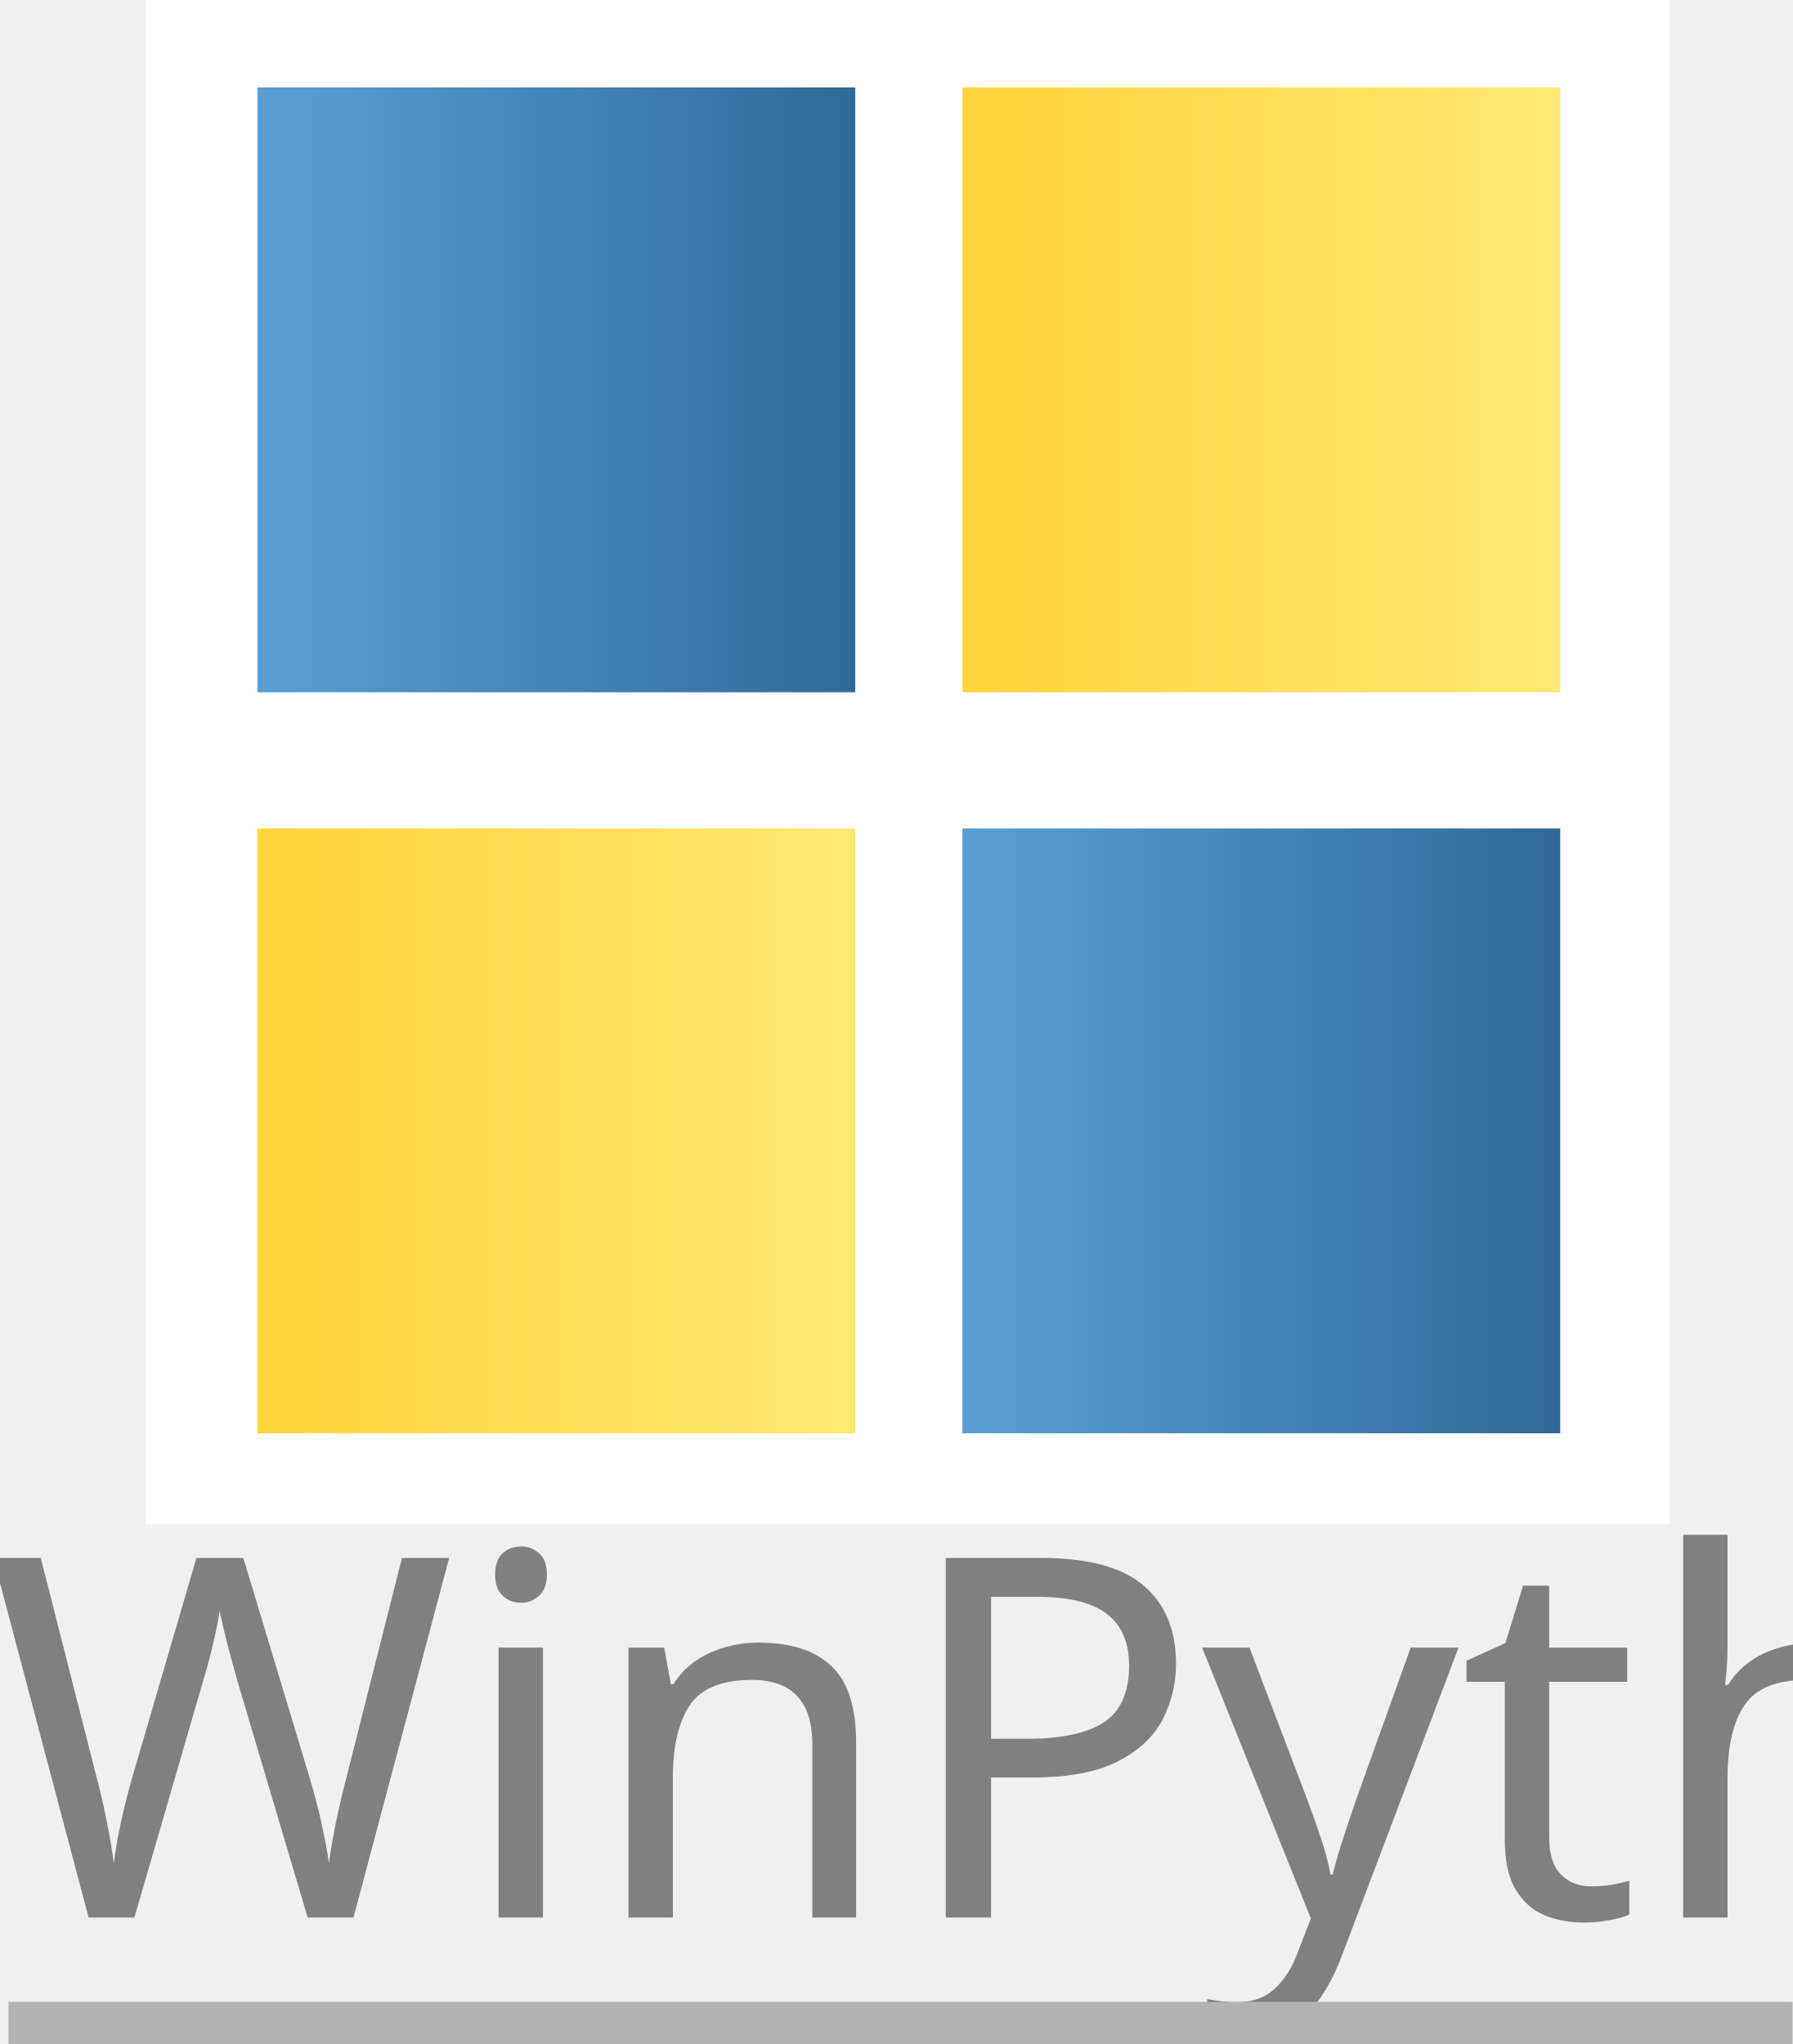
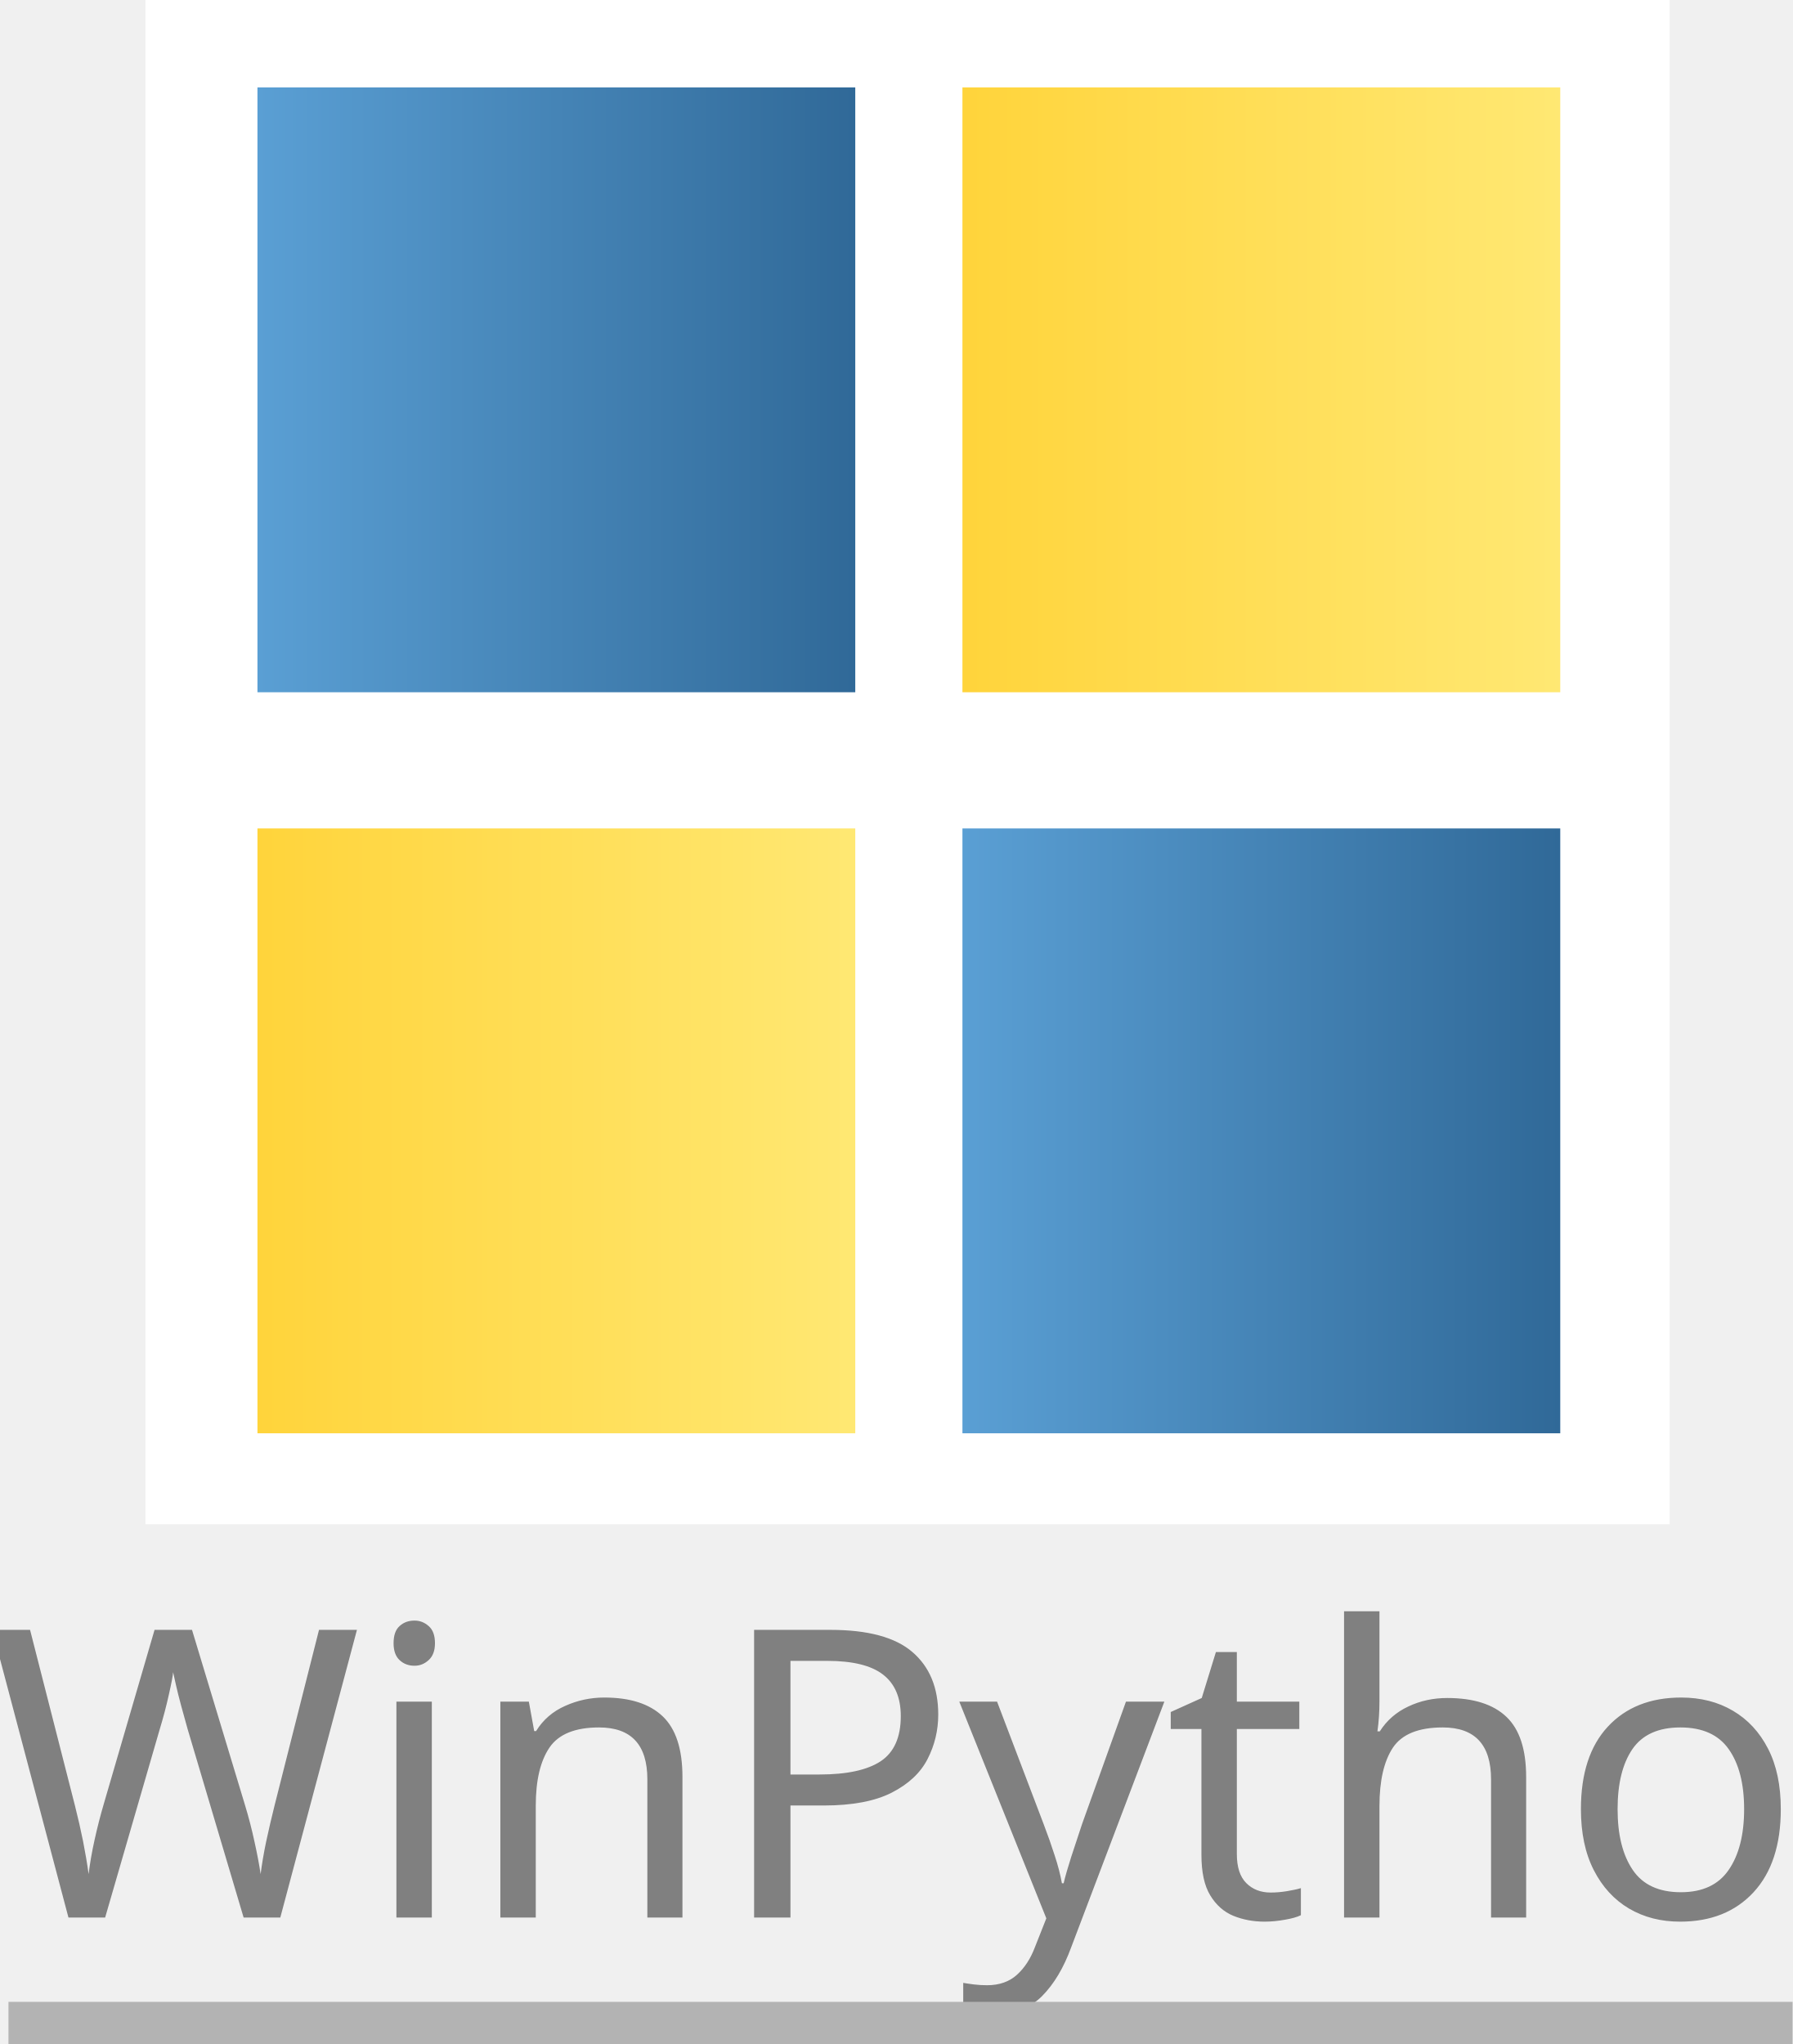
<svg xmlns="http://www.w3.org/2000/svg" xmlns:xlink="http://www.w3.org/1999/xlink" version="1.0" width="177.968" height="202.928" id="svg2">
  <defs id="defs4">
    <linearGradient id="linearGradient3350">
      <stop style="stop-color:#00cb2b;stop-opacity:0.248;" offset="0" id="stop3352" />
      <stop style="stop-color:#00cb2b;stop-opacity:1;" offset="1" id="stop3354" />
    </linearGradient>
    <linearGradient id="linearGradient3342">
      <stop style="stop-color:#005a85;stop-opacity:1;" offset="0" id="stop3344" />
      <stop style="stop-color:#005a85;stop-opacity:0.752;" offset="1" id="stop3346" />
    </linearGradient>
    <linearGradient id="linearGradient3310">
      <stop id="stop3312" offset="0" style="stop-color:#ae0202;stop-opacity:1;" />
      <stop id="stop3314" offset="1" style="stop-color:#e39494;stop-opacity:1;" />
    </linearGradient>
    <linearGradient id="linearGradient2795">
      <stop style="stop-color:#b8b8b8;stop-opacity:0.498" offset="0" id="stop2797" />
      <stop style="stop-color:#7f7f7f;stop-opacity:0" offset="1" id="stop2799" />
    </linearGradient>
    <linearGradient id="linearGradient2787">
      <stop style="stop-color:#7f7f7f;stop-opacity:0.5" offset="0" id="stop2789" />
      <stop style="stop-color:#7f7f7f;stop-opacity:0" offset="1" id="stop2791" />
    </linearGradient>
    <linearGradient id="linearGradient3676">
      <stop style="stop-color:#b2b2b2;stop-opacity:0.5" offset="0" id="stop3678" />
      <stop style="stop-color:#b3b3b3;stop-opacity:0" offset="1" id="stop3680" />
    </linearGradient>
    <linearGradient id="linearGradient3236">
      <stop style="stop-color:#f4f4f4;stop-opacity:1" offset="0" id="stop3244" />
      <stop style="stop-color:#ffffff;stop-opacity:1" offset="1" id="stop3240" />
    </linearGradient>
    <linearGradient id="linearGradient4671">
      <stop style="stop-color:#ffd43b;stop-opacity:1" offset="0" id="stop4673" />
      <stop style="stop-color:#ffe873;stop-opacity:1" offset="1" id="stop4675" />
    </linearGradient>
    <linearGradient id="linearGradient4689">
      <stop style="stop-color:#5a9fd4;stop-opacity:1" offset="0" id="stop4691" />
      <stop style="stop-color:#306998;stop-opacity:1" offset="1" id="stop4693" />
    </linearGradient>
    <linearGradient x1="224.24" y1="144.757" x2="-65.309" y2="144.757" id="linearGradient2987" xlink:href="#linearGradient4671" gradientUnits="userSpaceOnUse" gradientTransform="translate(100.2702,99.61116)" />
    <linearGradient x1="172.942" y1="77.476" x2="26.67" y2="76.313" id="linearGradient2990" xlink:href="#linearGradient4689" gradientUnits="userSpaceOnUse" gradientTransform="translate(100.2702,99.61116)" />
    <linearGradient x1="172.942" y1="77.476" x2="26.67" y2="76.313" id="linearGradient2587" xlink:href="#linearGradient4689" gradientUnits="userSpaceOnUse" gradientTransform="translate(100.2702,99.61116)" />
    <linearGradient x1="224.24" y1="144.757" x2="-65.309" y2="144.757" id="linearGradient2589" xlink:href="#linearGradient4671" gradientUnits="userSpaceOnUse" gradientTransform="translate(100.2702,99.61116)" />
    <linearGradient x1="172.942" y1="77.476" x2="26.67" y2="76.313" id="linearGradient2248" xlink:href="#linearGradient4689" gradientUnits="userSpaceOnUse" gradientTransform="translate(100.2702,99.61116)" />
    <linearGradient x1="224.24" y1="144.757" x2="-65.309" y2="144.757" id="linearGradient2250" xlink:href="#linearGradient4671" gradientUnits="userSpaceOnUse" gradientTransform="translate(100.2702,99.61116)" />
    <linearGradient x1="224.24" y1="144.757" x2="-65.309" y2="144.757" id="linearGradient2255" xlink:href="#linearGradient4671" gradientUnits="userSpaceOnUse" gradientTransform="matrix(0.562541,0,0,0.567972,-11.5974,-7.60954)" />
    <linearGradient x1="172.942" y1="76.176" x2="26.67" y2="76.313" id="linearGradient2258" xlink:href="#linearGradient4689" gradientUnits="userSpaceOnUse" gradientTransform="matrix(0.562541,0,0,0.567972,-11.5974,-7.60954)" />
    <radialGradient cx="61.519" cy="132.286" r="29.037" fx="61.519" fy="132.286" id="radialGradient2801" xlink:href="#linearGradient2795" gradientUnits="userSpaceOnUse" gradientTransform="matrix(1,0,0,0.177966,0,108.7434)" />
    <linearGradient x1="150.961" y1="192.352" x2="112.031" y2="137.273" id="linearGradient1475" xlink:href="#linearGradient4671" gradientUnits="userSpaceOnUse" gradientTransform="matrix(0.562541,0,0,0.567972,-9.399749,-5.305317)" />
    <linearGradient x1="26.649" y1="20.604" x2="135.665" y2="114.398" id="linearGradient1478" xlink:href="#linearGradient4689" gradientUnits="userSpaceOnUse" gradientTransform="matrix(0.562541,0,0,0.567972,-9.399749,-5.305317)" />
    <radialGradient cx="61.519" cy="132.286" r="29.037" fx="61.519" fy="132.286" id="radialGradient1480" xlink:href="#linearGradient2795" gradientUnits="userSpaceOnUse" gradientTransform="matrix(2.382716e-8,-0.296405,1.43676,4.683673e-7,-128.544,150.5202)" />
    <radialGradient xlink:href="#linearGradient2795" id="radialGradient2421" gradientUnits="userSpaceOnUse" gradientTransform="matrix(1.7490565e-8,-0.239947,1.054668,3.7915457e-7,-78.10943,148.8591)" cx="61.519" cy="132.286" fx="61.519" fy="132.286" r="29.037" />
    <linearGradient xlink:href="#linearGradient4689" id="linearGradient4066" x1="81.459" y1="111.958" x2="140.81" y2="111.958" gradientUnits="userSpaceOnUse" />
    <linearGradient xlink:href="#linearGradient4689" id="linearGradient4068" x1="11.468" y1="38.388" x2="70.819" y2="38.388" gradientUnits="userSpaceOnUse" />
    <linearGradient xlink:href="#linearGradient4671" id="linearGradient4076" x1="11.468" y1="111.958" x2="70.819" y2="111.958" gradientUnits="userSpaceOnUse" gradientTransform="translate(14.0919,0.3143507)" />
    <linearGradient xlink:href="#linearGradient4671" id="linearGradient4082" x1="81.459" y1="38.388" x2="140.81" y2="38.388" gradientUnits="userSpaceOnUse" gradientTransform="translate(14.0919,0.3143507)" />
    <linearGradient xlink:href="#linearGradient4671" id="linearGradient4090" x1="81.459" y1="38.388" x2="140.81" y2="38.388" gradientUnits="userSpaceOnUse" gradientTransform="translate(14.0919,0.3143507)" />
    <linearGradient xlink:href="#linearGradient4671" id="linearGradient4098" x1="11.468" y1="111.958" x2="70.819" y2="111.958" gradientUnits="userSpaceOnUse" gradientTransform="translate(14.0919,0.3143507)" />
    <linearGradient xlink:href="#linearGradient4689-8" id="linearGradient1478-5" gradientUnits="userSpaceOnUse" gradientTransform="matrix(0.562541,0,0,0.567972,-9.399749,-5.305317)" x1="26.649" y1="20.604" x2="135.665" y2="114.398" />
    <linearGradient id="linearGradient4689-8">
      <stop style="stop-color:#5a9fd4;stop-opacity:1;" offset="0" id="stop4691-8" />
      <stop style="stop-color:#306998;stop-opacity:1;" offset="1" id="stop4693-1" />
    </linearGradient>
    <linearGradient xlink:href="#linearGradient4689-8" id="linearGradient4176" x1="81.459" y1="111.958" x2="140.81" y2="111.958" gradientUnits="userSpaceOnUse" gradientTransform="translate(14.0919,0.3143507)" />
    <linearGradient xlink:href="#linearGradient4689-8" id="linearGradient4178" x1="11.468" y1="38.388" x2="70.819" y2="38.388" gradientUnits="userSpaceOnUse" gradientTransform="translate(14.0919,0.3143507)" />
    <linearGradient xlink:href="#linearGradient4689-8" id="linearGradient4186" x1="81.459" y1="111.958" x2="140.81" y2="111.958" gradientUnits="userSpaceOnUse" gradientTransform="translate(14.0919,0.3143507)" />
    <linearGradient xlink:href="#linearGradient4689-8" id="linearGradient4188" x1="11.468" y1="38.388" x2="70.819" y2="38.388" gradientUnits="userSpaceOnUse" gradientTransform="translate(14.0919,0.3143507)" />
  </defs>
  <rect style="fill:#ffffff;fill-opacity:1;fill-rule:evenodd;stroke:#000000;stroke-width:0;stroke-linecap:butt;stroke-linejoin:miter;stroke-miterlimit:4;stroke-opacity:1;stroke-dasharray:none" id="rect3230" width="151.324" height="151.324" x="14.441" y="0" />
  <rect style="fill:url(#linearGradient4188);fill-opacity:1;fill-rule:evenodd;stroke:url(#linearGradient4178);stroke-width:0;stroke-linecap:butt;stroke-linejoin:miter;stroke-miterlimit:4;stroke-opacity:1;stroke-dasharray:none" id="rect4008" width="59.351" height="60.049" x="25.56" y="8.678" />
  <rect style="fill:url(#linearGradient4090);fill-opacity:1;fill-rule:evenodd;stroke:url(#linearGradient4082);stroke-width:0;stroke-linecap:butt;stroke-linejoin:miter;stroke-miterlimit:4;stroke-opacity:1;stroke-dasharray:none" id="rect4008-1" width="59.351" height="60.049" x="95.551" y="8.678" />
  <rect style="fill:url(#linearGradient4186);fill-opacity:1;fill-rule:evenodd;stroke:url(#linearGradient4176);stroke-width:0;stroke-linecap:butt;stroke-linejoin:miter;stroke-miterlimit:4;stroke-opacity:1;stroke-dasharray:none" id="rect4008-8" width="59.351" height="60.049" x="95.551" y="82.248" />
  <rect style="fill:url(#linearGradient4098);fill-opacity:1;fill-rule:evenodd;stroke:url(#linearGradient4076);stroke-width:0;stroke-linecap:butt;stroke-linejoin:miter;stroke-miterlimit:4;stroke-opacity:1;stroke-dasharray:none" id="rect4008-6" width="59.351" height="60.049" x="25.56" y="82.248" />
  <text xml:space="preserve" style="font-size:72px;font-style:normal;font-weight:normal;line-height:125%;letter-spacing:0px;word-spacing:0px;fill:#000000;fill-opacity:1;stroke:none;font-family:Sans" x="201.678" y="46.025" id="text3049">
    <tspan id="tspan3051" x="201.678" y="46.025" />
  </text>
  <text xml:space="preserve" style="font-size:72px;font-style:normal;font-weight:normal;line-height:125%;letter-spacing:0px;word-spacing:0px;fill:#000000;fill-opacity:1;stroke:none;font-family:Sans" x="191.915" y="63.458" id="text3053">
    <tspan id="tspan3055" x="191.915" y="63.458" />
  </text>
  <text xml:space="preserve" style="font-size:110px;font-style:normal;font-weight:normal;line-height:125%;letter-spacing:0px;word-spacing:0px;fill:#808080;fill-opacity:1;stroke:none;font-family:Sans" x="-1.25" y="190.375" id="text3057">
-     <tspan id="tspan3059" x="-1.25" y="190.375" style="font-size:50px;font-style:normal;font-variant:normal;font-weight:normal;font-stretch:normal;fill:#808080;font-family:Blue Highway;-inkscape-font-specification:Blue Highway">WinPython</tspan>
+     <tspan id="tspan3059" x="-1.25" y="190.375" style="font-size:40px;font-style:normal;font-variant:normal;font-weight:normal;font-stretch:normal;fill:#808080;font-family:Blue Highway;-inkscape-font-specification:Blue Highway">WinPython</tspan>
  </text>
  <rect style="fill:#b3b3b3;fill-opacity:1;stroke:#000000;stroke-width:0;stroke-miterlimit:4;stroke-opacity:1;stroke-dasharray:none" id="rect3061" width="177.126" height="4.184" x="0.842" y="198.744" />
</svg>
